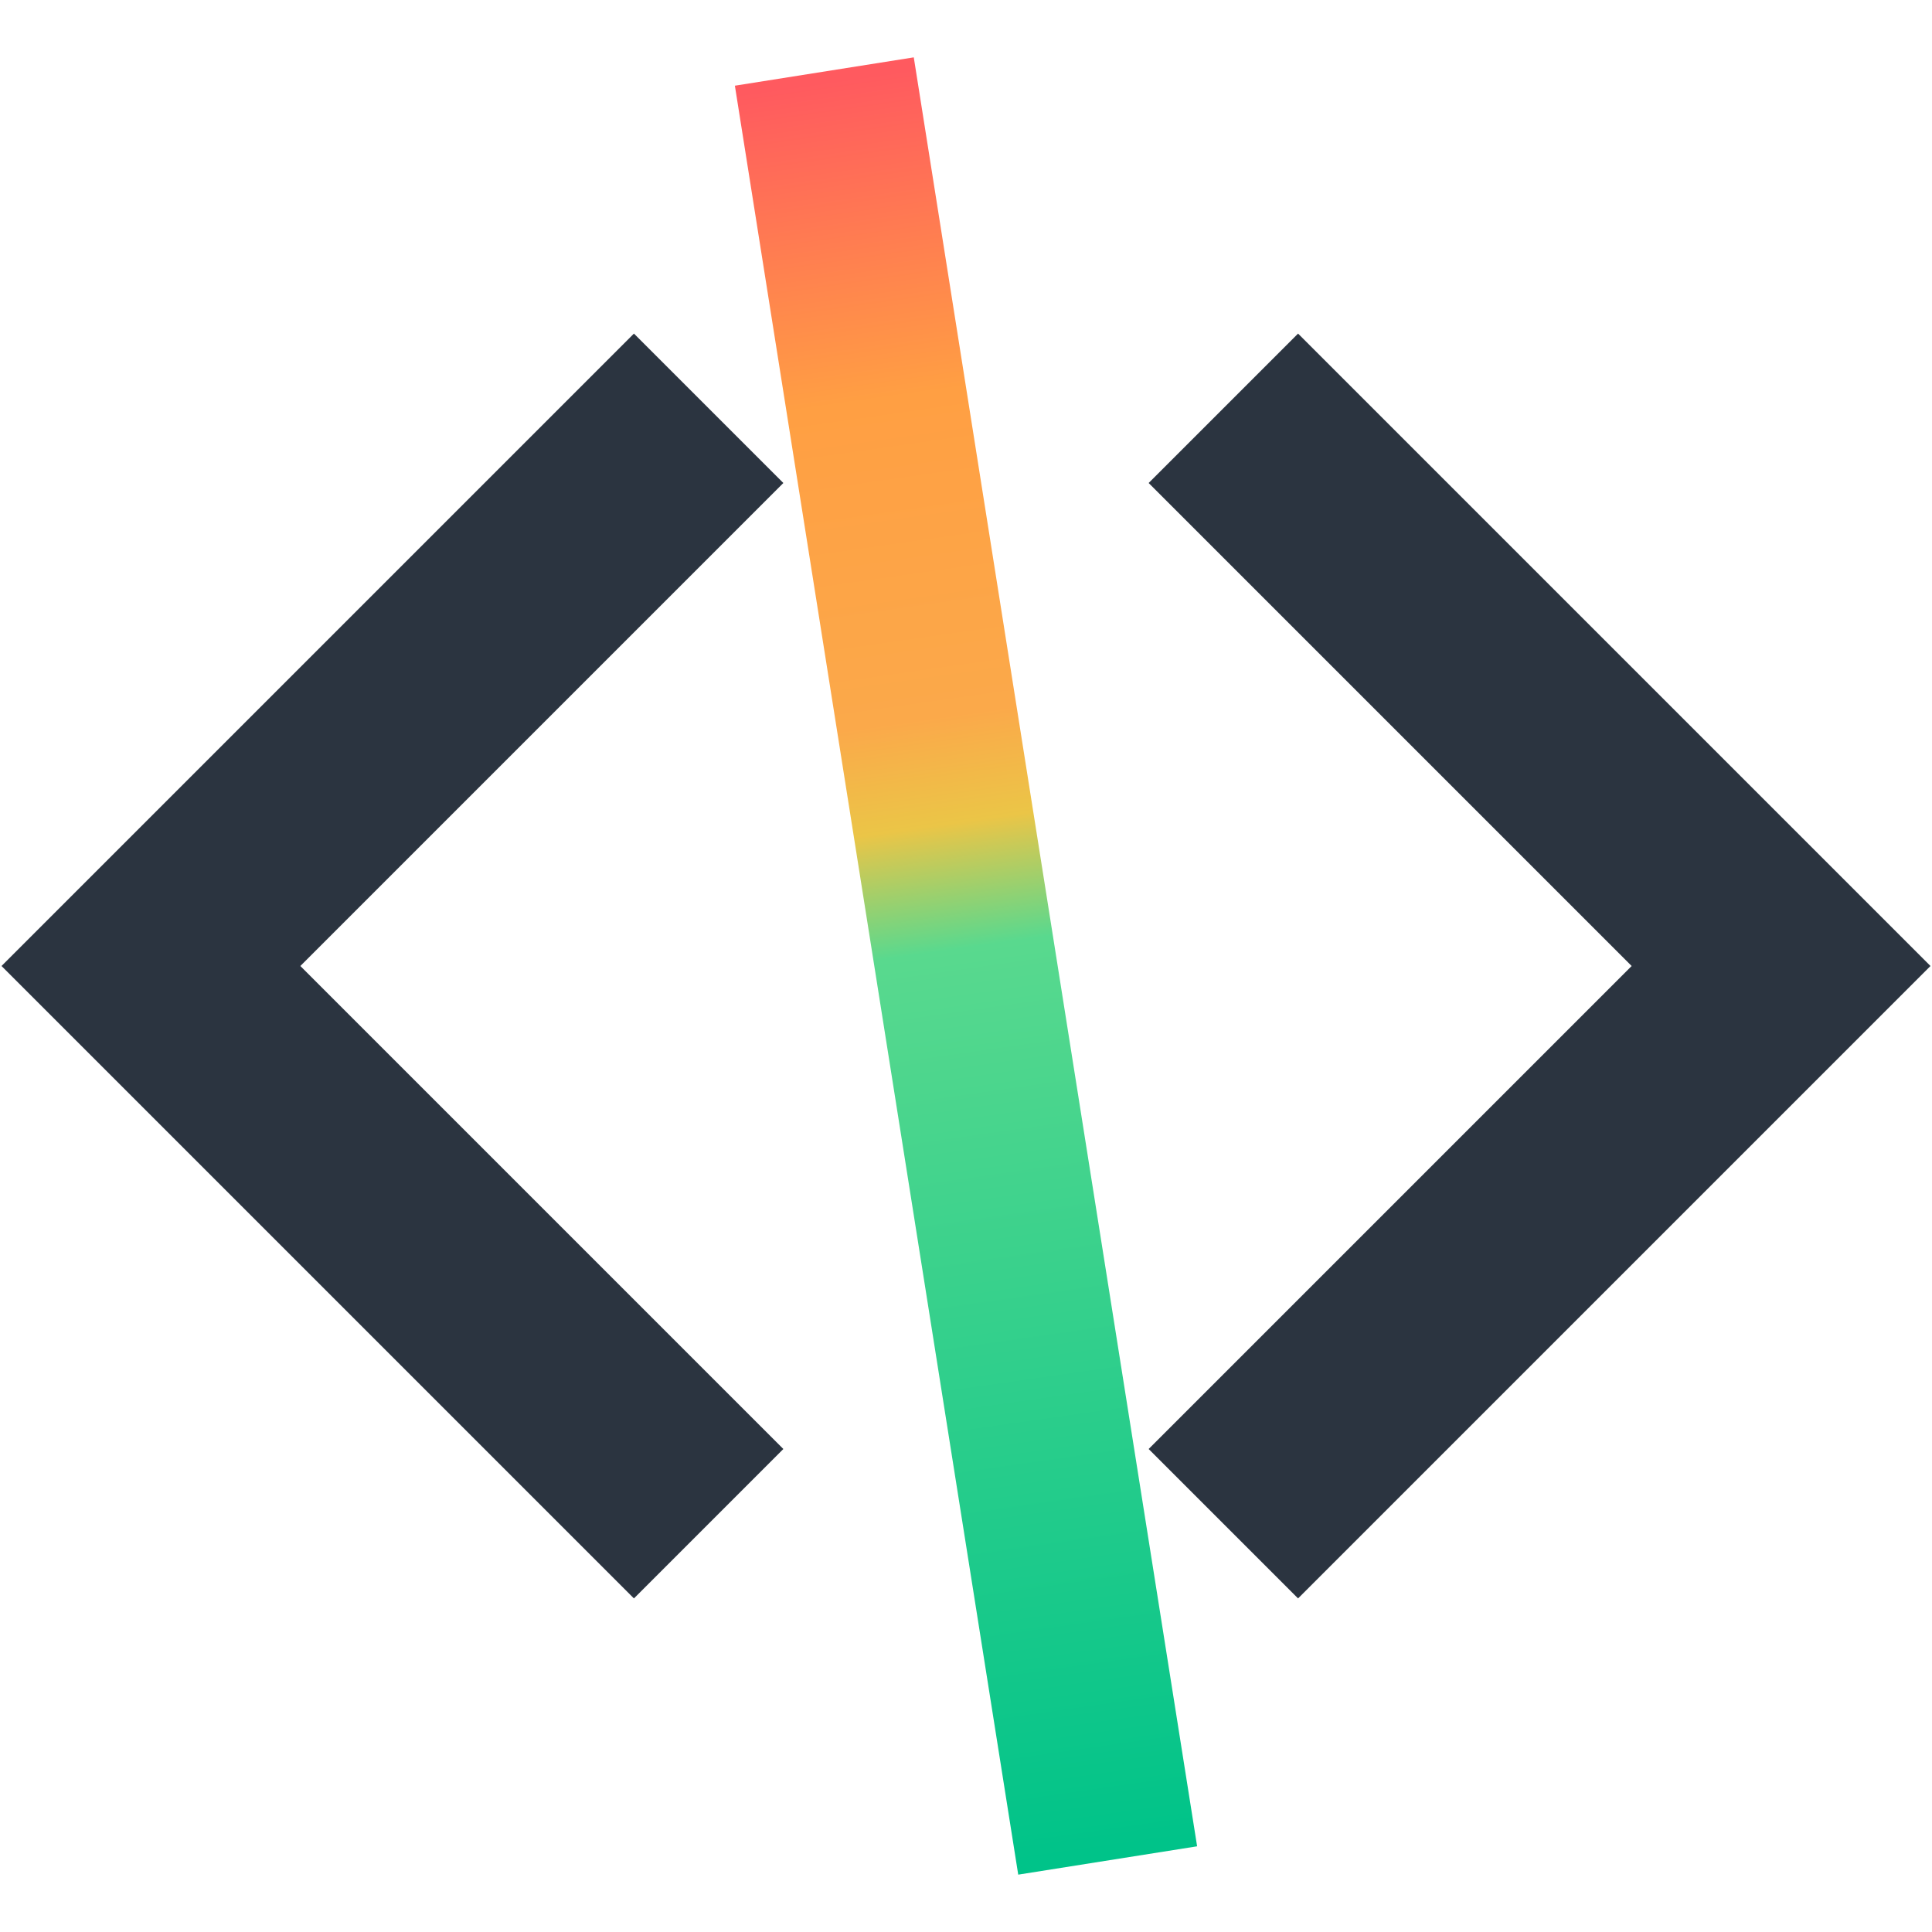
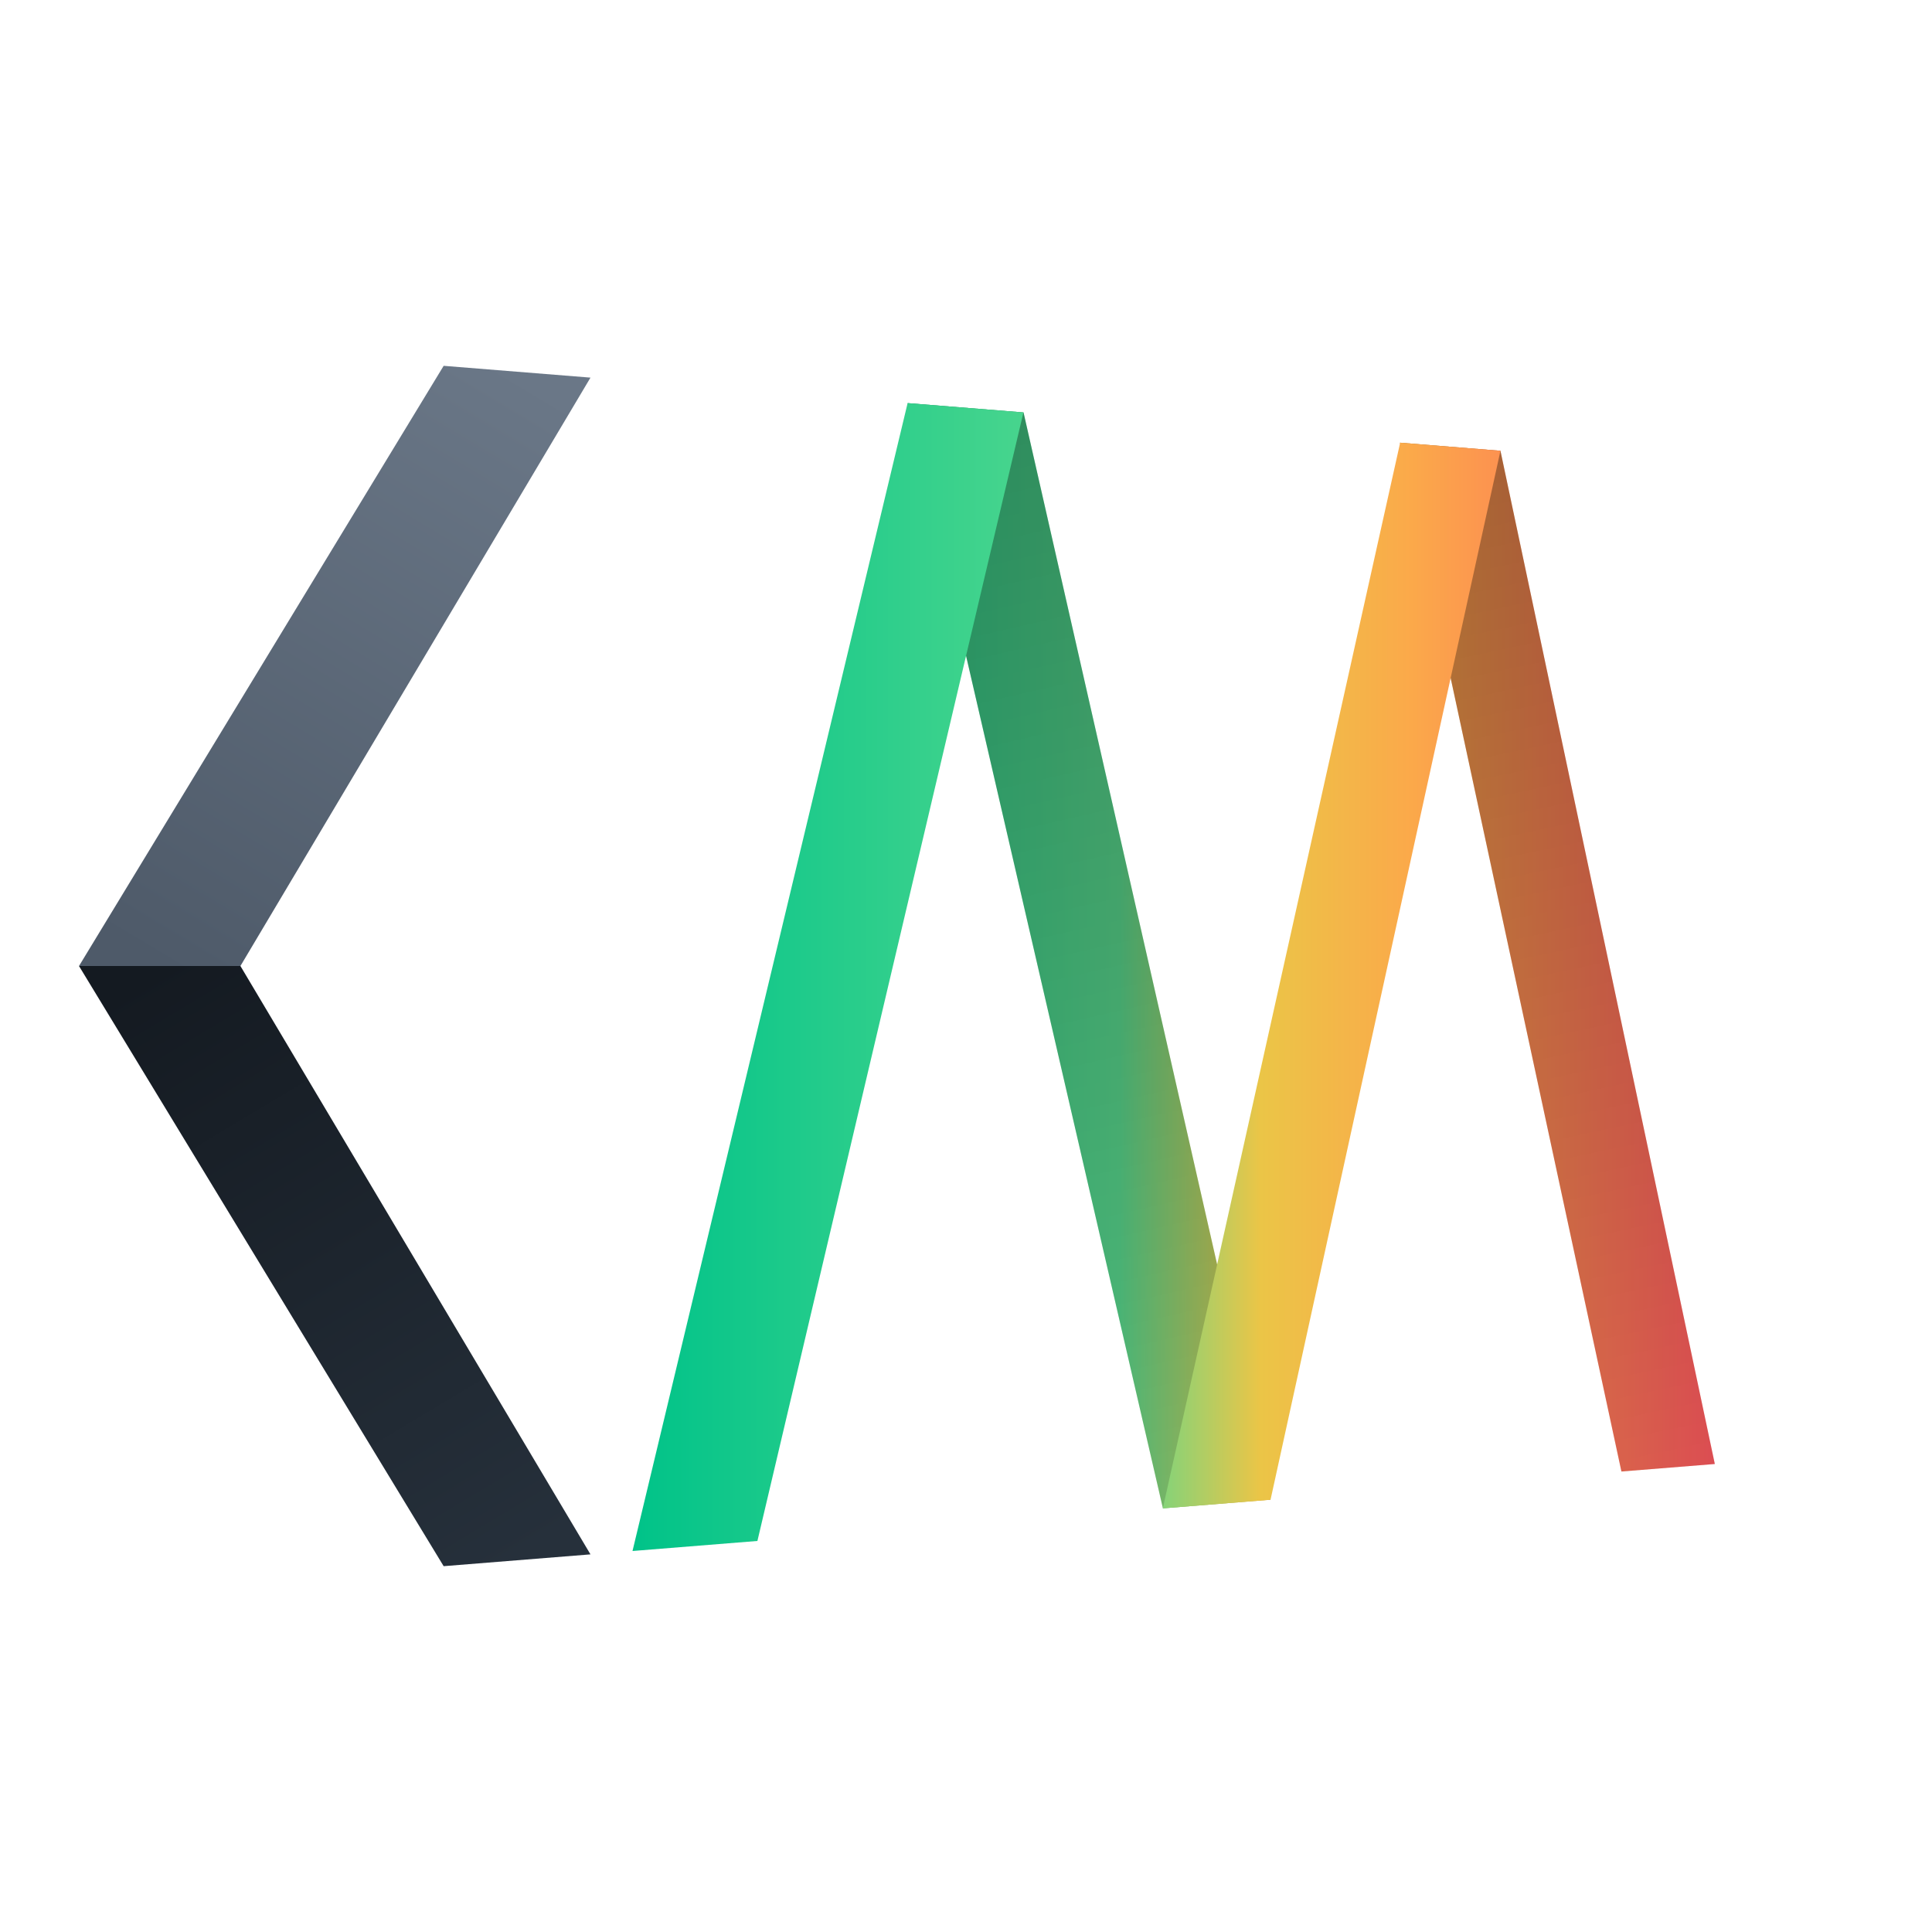
- <svg xmlns="http://www.w3.org/2000/svg" viewBox="0 0 32 32" fill="none">
-   <defs>
-     <style>
-       @keyframes cmNeedleSwing {
-         0%, 100% { transform: rotate(-9deg); }
-         25%       { transform: rotate(13deg); }
-         50%       { transform: rotate(31deg); }
-         75%       { transform: rotate(13deg); }
-       }
-       /* transform-box: fill-box scopes transform-origin to element bbox.        */
-       /* Needle rect bbox center = (16,16) = SVG center — correct pivot point.   */
-       /* SVG transform attr is static fallback for browsers with no CSS anim.    */
-       .cm-needle {
-         transform-box: fill-box;
-         transform-origin: 50% 50%;
-         animation: cmNeedleSwing 13s ease-in-out infinite;
-       }
-     </style>
-     <linearGradient id="fg" x1="0.5" y1="1" x2="0.5" y2="0">
-       <stop offset="0%" stop-color="#00C389" />
-       <stop offset="51%" stop-color="#59D98E" />
-       <stop offset="58%" stop-color="#EBC547" />
-       <stop offset="64%" stop-color="#FBA94A" />
-       <stop offset="82%" stop-color="#FF9F43" />
-       <stop offset="100%" stop-color="#FF5A5F" />
-     </linearGradient>
-   </defs>
-   <polyline points="10.5,8 2.5,16 10.5,24" stroke="#2B3440" stroke-width="3.5" stroke-linecap="square" stroke-linejoin="miter" />
-   <polyline points="21.5,8 29.5,16 21.5,24" stroke="#2B3440" stroke-width="3.5" stroke-linecap="square" stroke-linejoin="miter" />
-   <g transform="rotate(-9, 16, 16)" class="cm-needle">
-     <rect x="14.5" y="1" width="3" height="30" rx="0" fill="url(#fg)" />
+ <svg xmlns="http://www.w3.org/2000/svg" viewBox="0 -6.5 45 45" fill="none">
+   <style>.d{display:none}@media (prefers-color-scheme:dark){.l{display:none}.d{display:inline}}</style>
+   <g class="l">
+     <defs>
+       <clipPath id="fl06421c">
+         <polygon points="-12.07,0.22 46.03,4.89 46.03,27.11 -12.07,31.78" />
+       </clipPath>
+       <linearGradient id="fl06421g" gradientUnits="userSpaceOnUse" x1="14.77" y1="16.00" x2="39.91" y2="16.00">
+         <stop offset="0" stop-color="#00C389" />
+         <stop offset="0.45" stop-color="#59D98E" />
+         <stop offset="0.58" stop-color="#EBC547" />
+         <stop offset="0.72" stop-color="#FBA94A" />
+         <stop offset="1" stop-color="#FF5A5F" />
+       </linearGradient>
+       <linearGradient id="fl06421ct" gradientUnits="userSpaceOnUse" x1="12.06" y1="2.16" x2="3.74" y2="16.00">
+         <stop offset="0" stop-color="#6A7787" />
+         <stop offset="1" stop-color="#4E5A69" />
+       </linearGradient>
+       <linearGradient id="fl06421cb" gradientUnits="userSpaceOnUse" x1="12.06" y1="29.84" x2="3.74" y2="16.00">
+         <stop offset="0" stop-color="#26303B" />
+         <stop offset="1" stop-color="#141A21" />
+       </linearGradient>
+       <linearGradient id="fl06421k1" gradientUnits="userSpaceOnUse" x1="22.50" y1="3.00" x2="28.35" y2="28.53">
+         <stop offset="0" stop-color="#000" stop-opacity=".34" />
+         <stop offset="1" stop-color="#000" stop-opacity=".14" />
+       </linearGradient>
+       <linearGradient id="fl06421k3" gradientUnits="userSpaceOnUse" x1="33.79" y1="3.91" x2="38.86" y2="27.68">
+         <stop offset="0" stop-color="#000" stop-opacity=".34" />
+         <stop offset="1" stop-color="#000" stop-opacity=".14" />
+       </linearGradient>
+     </defs>
+     <g>
+       <polygon points="12.26,33.15 1.84,16.00 5.60,16.00 14.78,31.43" fill="url(#fl06421cb)" clip-path="url(#fl06421c)" />
+       <polygon points="12.26,-1.15 1.84,16.00 5.60,16.00 14.78,0.57" fill="url(#fl06421ct)" clip-path="url(#fl06421c)" />
+       <polygon points="20.90,1.84 27.46,30.25 29.81,29.38 23.45,1.39" fill="url(#fl06421g)" clip-path="url(#fl06421c)" />
+       <polygon points="20.90,1.84 27.46,30.25 29.81,29.38 23.45,1.39" fill="url(#fl06421k1)" clip-path="url(#fl06421c)" />
+       <polygon points="32.40,2.84 38.09,29.28 40.13,28.49 34.61,2.40" fill="url(#fl06421g)" clip-path="url(#fl06421c)" />
+       <polygon points="32.40,2.84 38.09,29.28 40.13,28.49 34.61,2.40" fill="url(#fl06421k3)" clip-path="url(#fl06421c)" />
+       <polygon points="17.22,31.18 24.07,2.12 21.54,1.22 14.47,30.72" fill="url(#fl06421g)" clip-path="url(#fl06421c)" />
+       <polygon points="29.23,30.09 35.15,3.08 32.96,2.25 26.86,29.64" fill="url(#fl06421g)" clip-path="url(#fl06421c)" />
+     </g>
+   </g>
+   <g class="d">
+     <defs>
+       <clipPath id="fd16421c">
+         <polygon points="-12.07,0.22 46.03,4.89 46.03,27.11 -12.07,31.78" />
+       </clipPath>
+       <linearGradient id="fd16421g" gradientUnits="userSpaceOnUse" x1="14.77" y1="16.00" x2="39.91" y2="16.00">
+         <stop offset="0" stop-color="#00C389" />
+         <stop offset="0.45" stop-color="#59D98E" />
+         <stop offset="0.58" stop-color="#EBC547" />
+         <stop offset="0.72" stop-color="#FBA94A" />
+         <stop offset="1" stop-color="#FF5A5F" />
+       </linearGradient>
+       <linearGradient id="fd16421ct" gradientUnits="userSpaceOnUse" x1="12.06" y1="2.16" x2="3.74" y2="16.00">
+         <stop offset="0" stop-color="#FFFFFF" />
+         <stop offset="1" stop-color="#DCE2EA" />
+       </linearGradient>
+       <linearGradient id="fd16421cb" gradientUnits="userSpaceOnUse" x1="12.06" y1="29.84" x2="3.74" y2="16.00">
+         <stop offset="0" stop-color="#A3ADB9" />
+         <stop offset="1" stop-color="#7B8592" />
+       </linearGradient>
+       <linearGradient id="fd16421k1" gradientUnits="userSpaceOnUse" x1="22.50" y1="3.00" x2="28.35" y2="28.53">
+         <stop offset="0" stop-color="#000" stop-opacity=".34" />
+         <stop offset="1" stop-color="#000" stop-opacity=".14" />
+       </linearGradient>
+       <linearGradient id="fd16421k3" gradientUnits="userSpaceOnUse" x1="33.79" y1="3.91" x2="38.86" y2="27.68">
+         <stop offset="0" stop-color="#000" stop-opacity=".34" />
+         <stop offset="1" stop-color="#000" stop-opacity=".14" />
+       </linearGradient>
+     </defs>
+     <g>
+       <polygon points="12.26,33.15 1.84,16.00 5.60,16.00 14.78,31.43" fill="url(#fd16421cb)" clip-path="url(#fd16421c)" />
+       <polygon points="12.26,-1.15 1.84,16.00 5.60,16.00 14.78,0.57" fill="url(#fd16421ct)" clip-path="url(#fd16421c)" />
+       <polygon points="20.90,1.84 27.46,30.25 29.81,29.38 23.45,1.39" fill="url(#fd16421g)" clip-path="url(#fd16421c)" />
+       <polygon points="20.90,1.84 27.46,30.25 29.81,29.38 23.45,1.39" fill="url(#fd16421k1)" clip-path="url(#fd16421c)" />
+       <polygon points="32.40,2.84 38.09,29.28 40.13,28.49 34.61,2.40" fill="url(#fd16421g)" clip-path="url(#fd16421c)" />
+       <polygon points="32.40,2.84 38.09,29.28 40.13,28.49 34.61,2.40" fill="url(#fd16421k3)" clip-path="url(#fd16421c)" />
+       <polygon points="17.22,31.18 24.07,2.12 21.54,1.22 14.47,30.72" fill="url(#fd16421g)" clip-path="url(#fd16421c)" />
+       <polygon points="29.23,30.09 35.15,3.08 32.96,2.25 26.86,29.64" fill="url(#fd16421g)" clip-path="url(#fd16421c)" />
+     </g>
  </g>
</svg>
